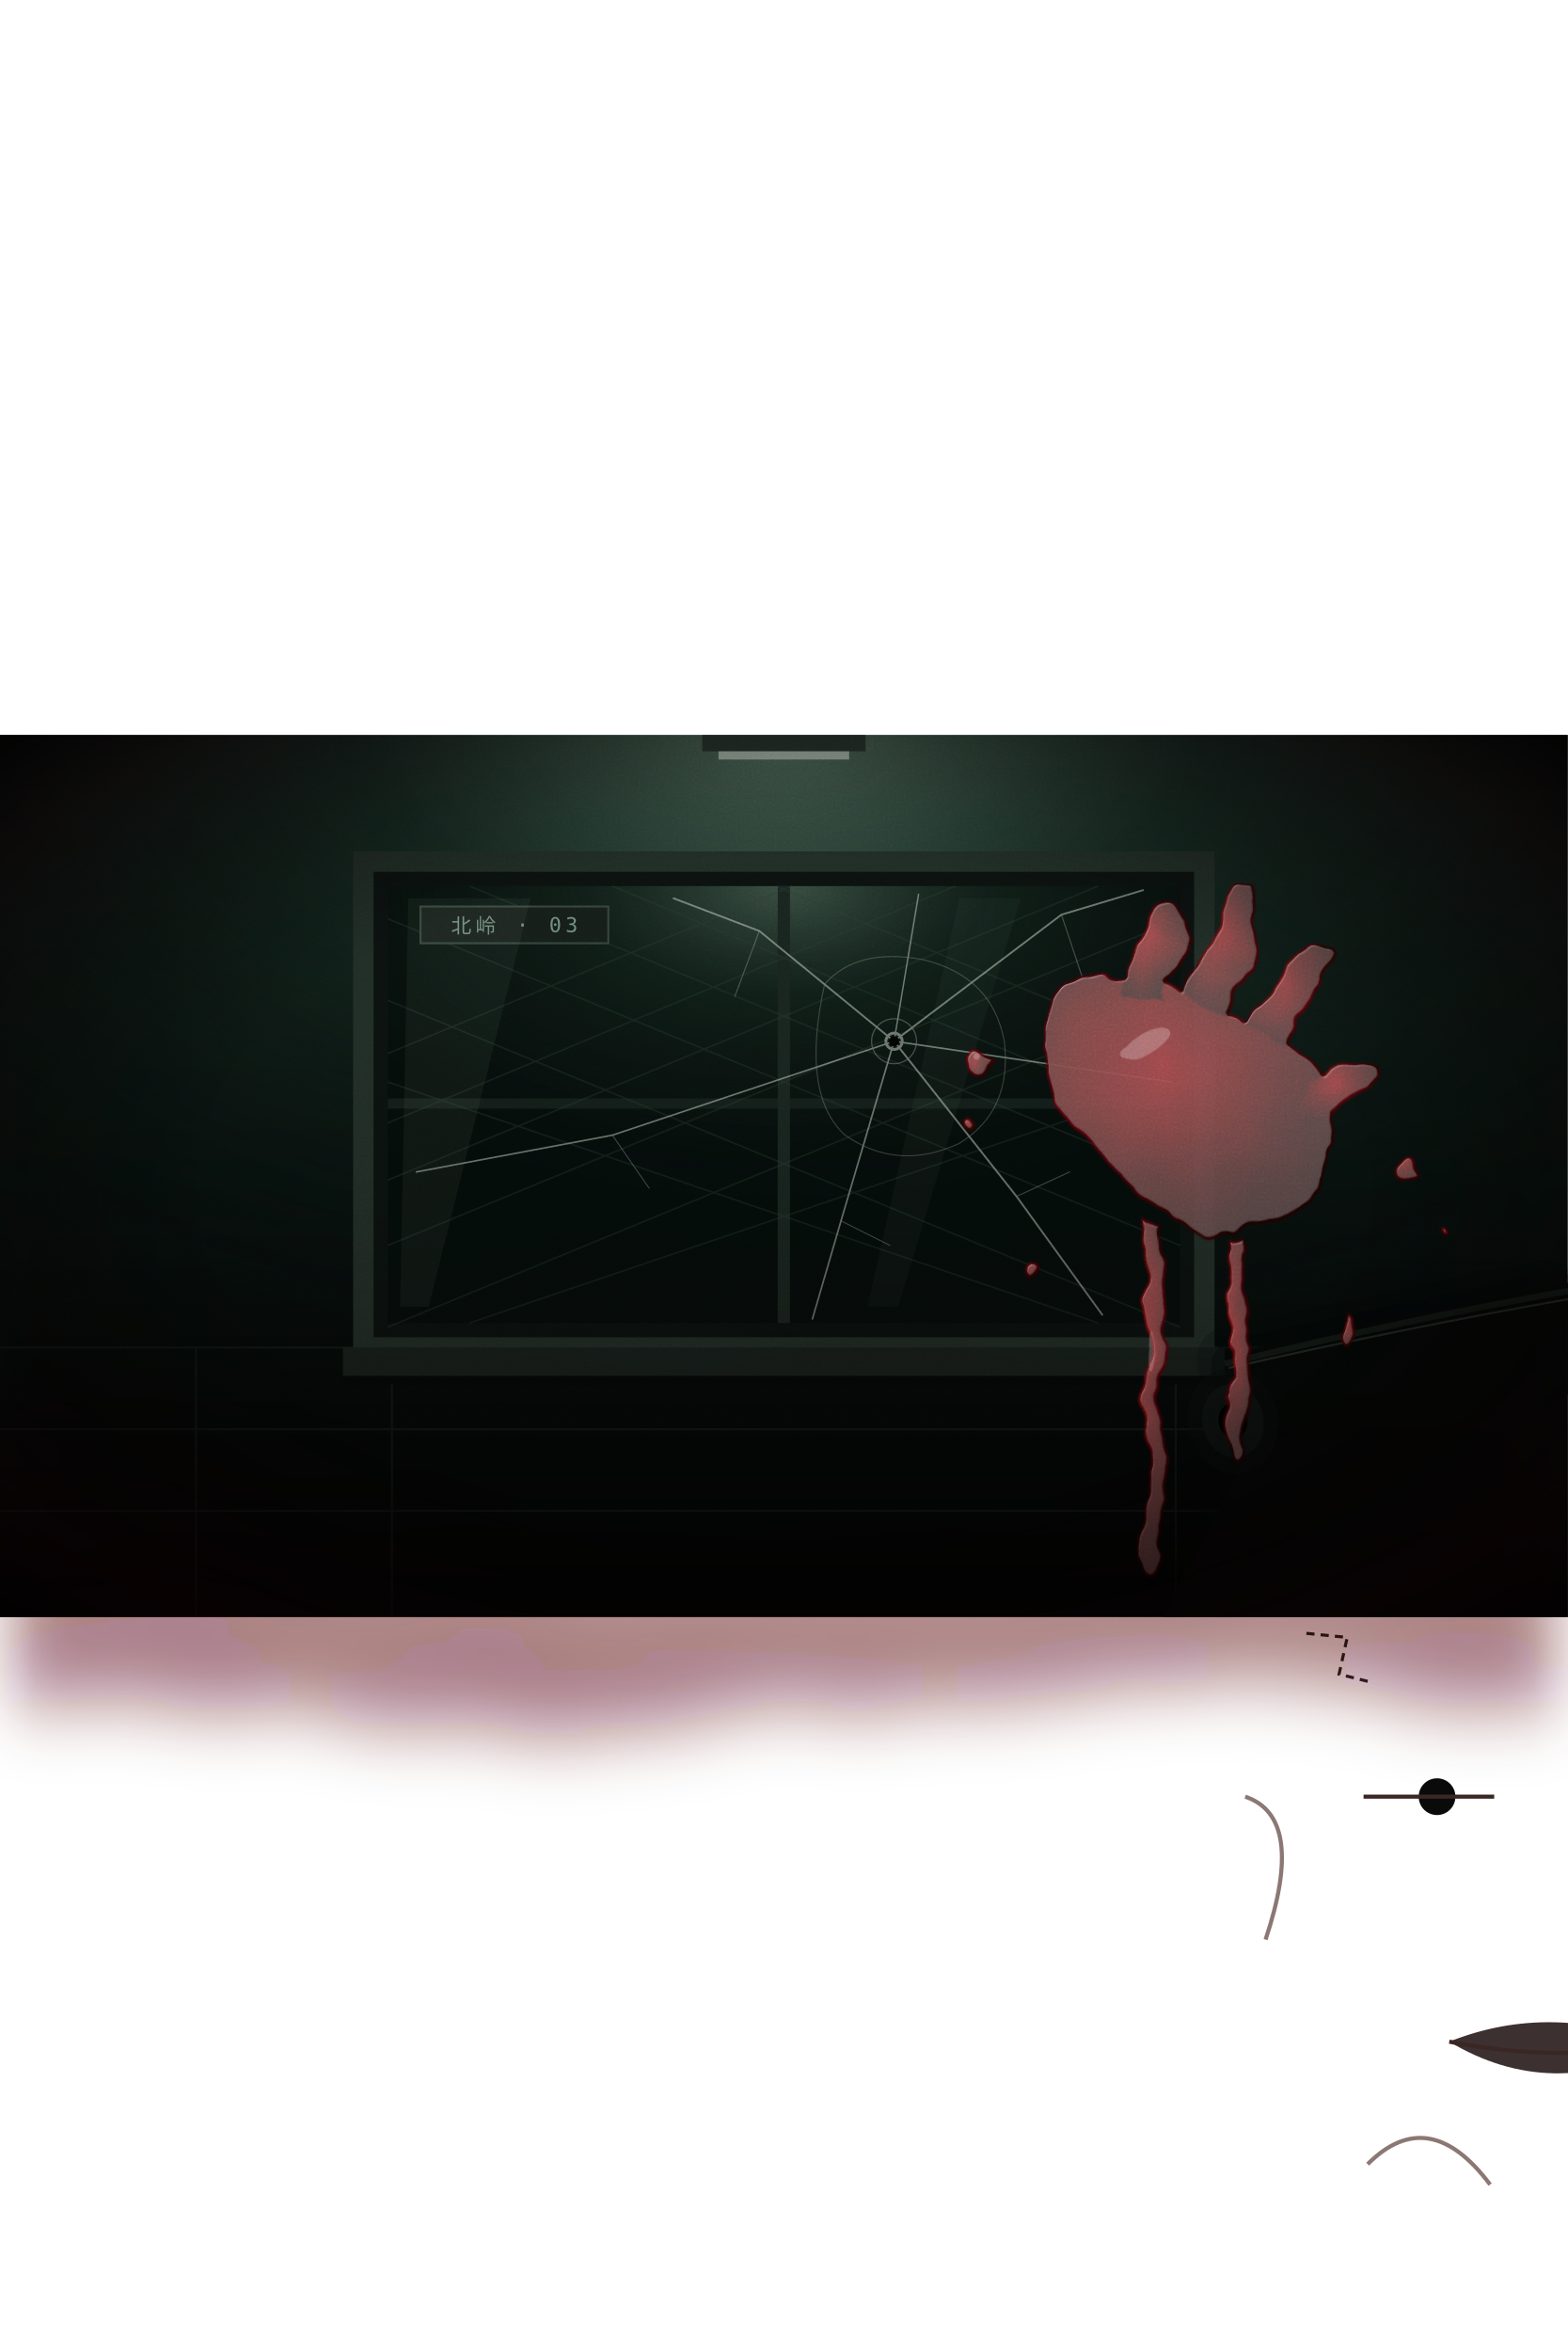
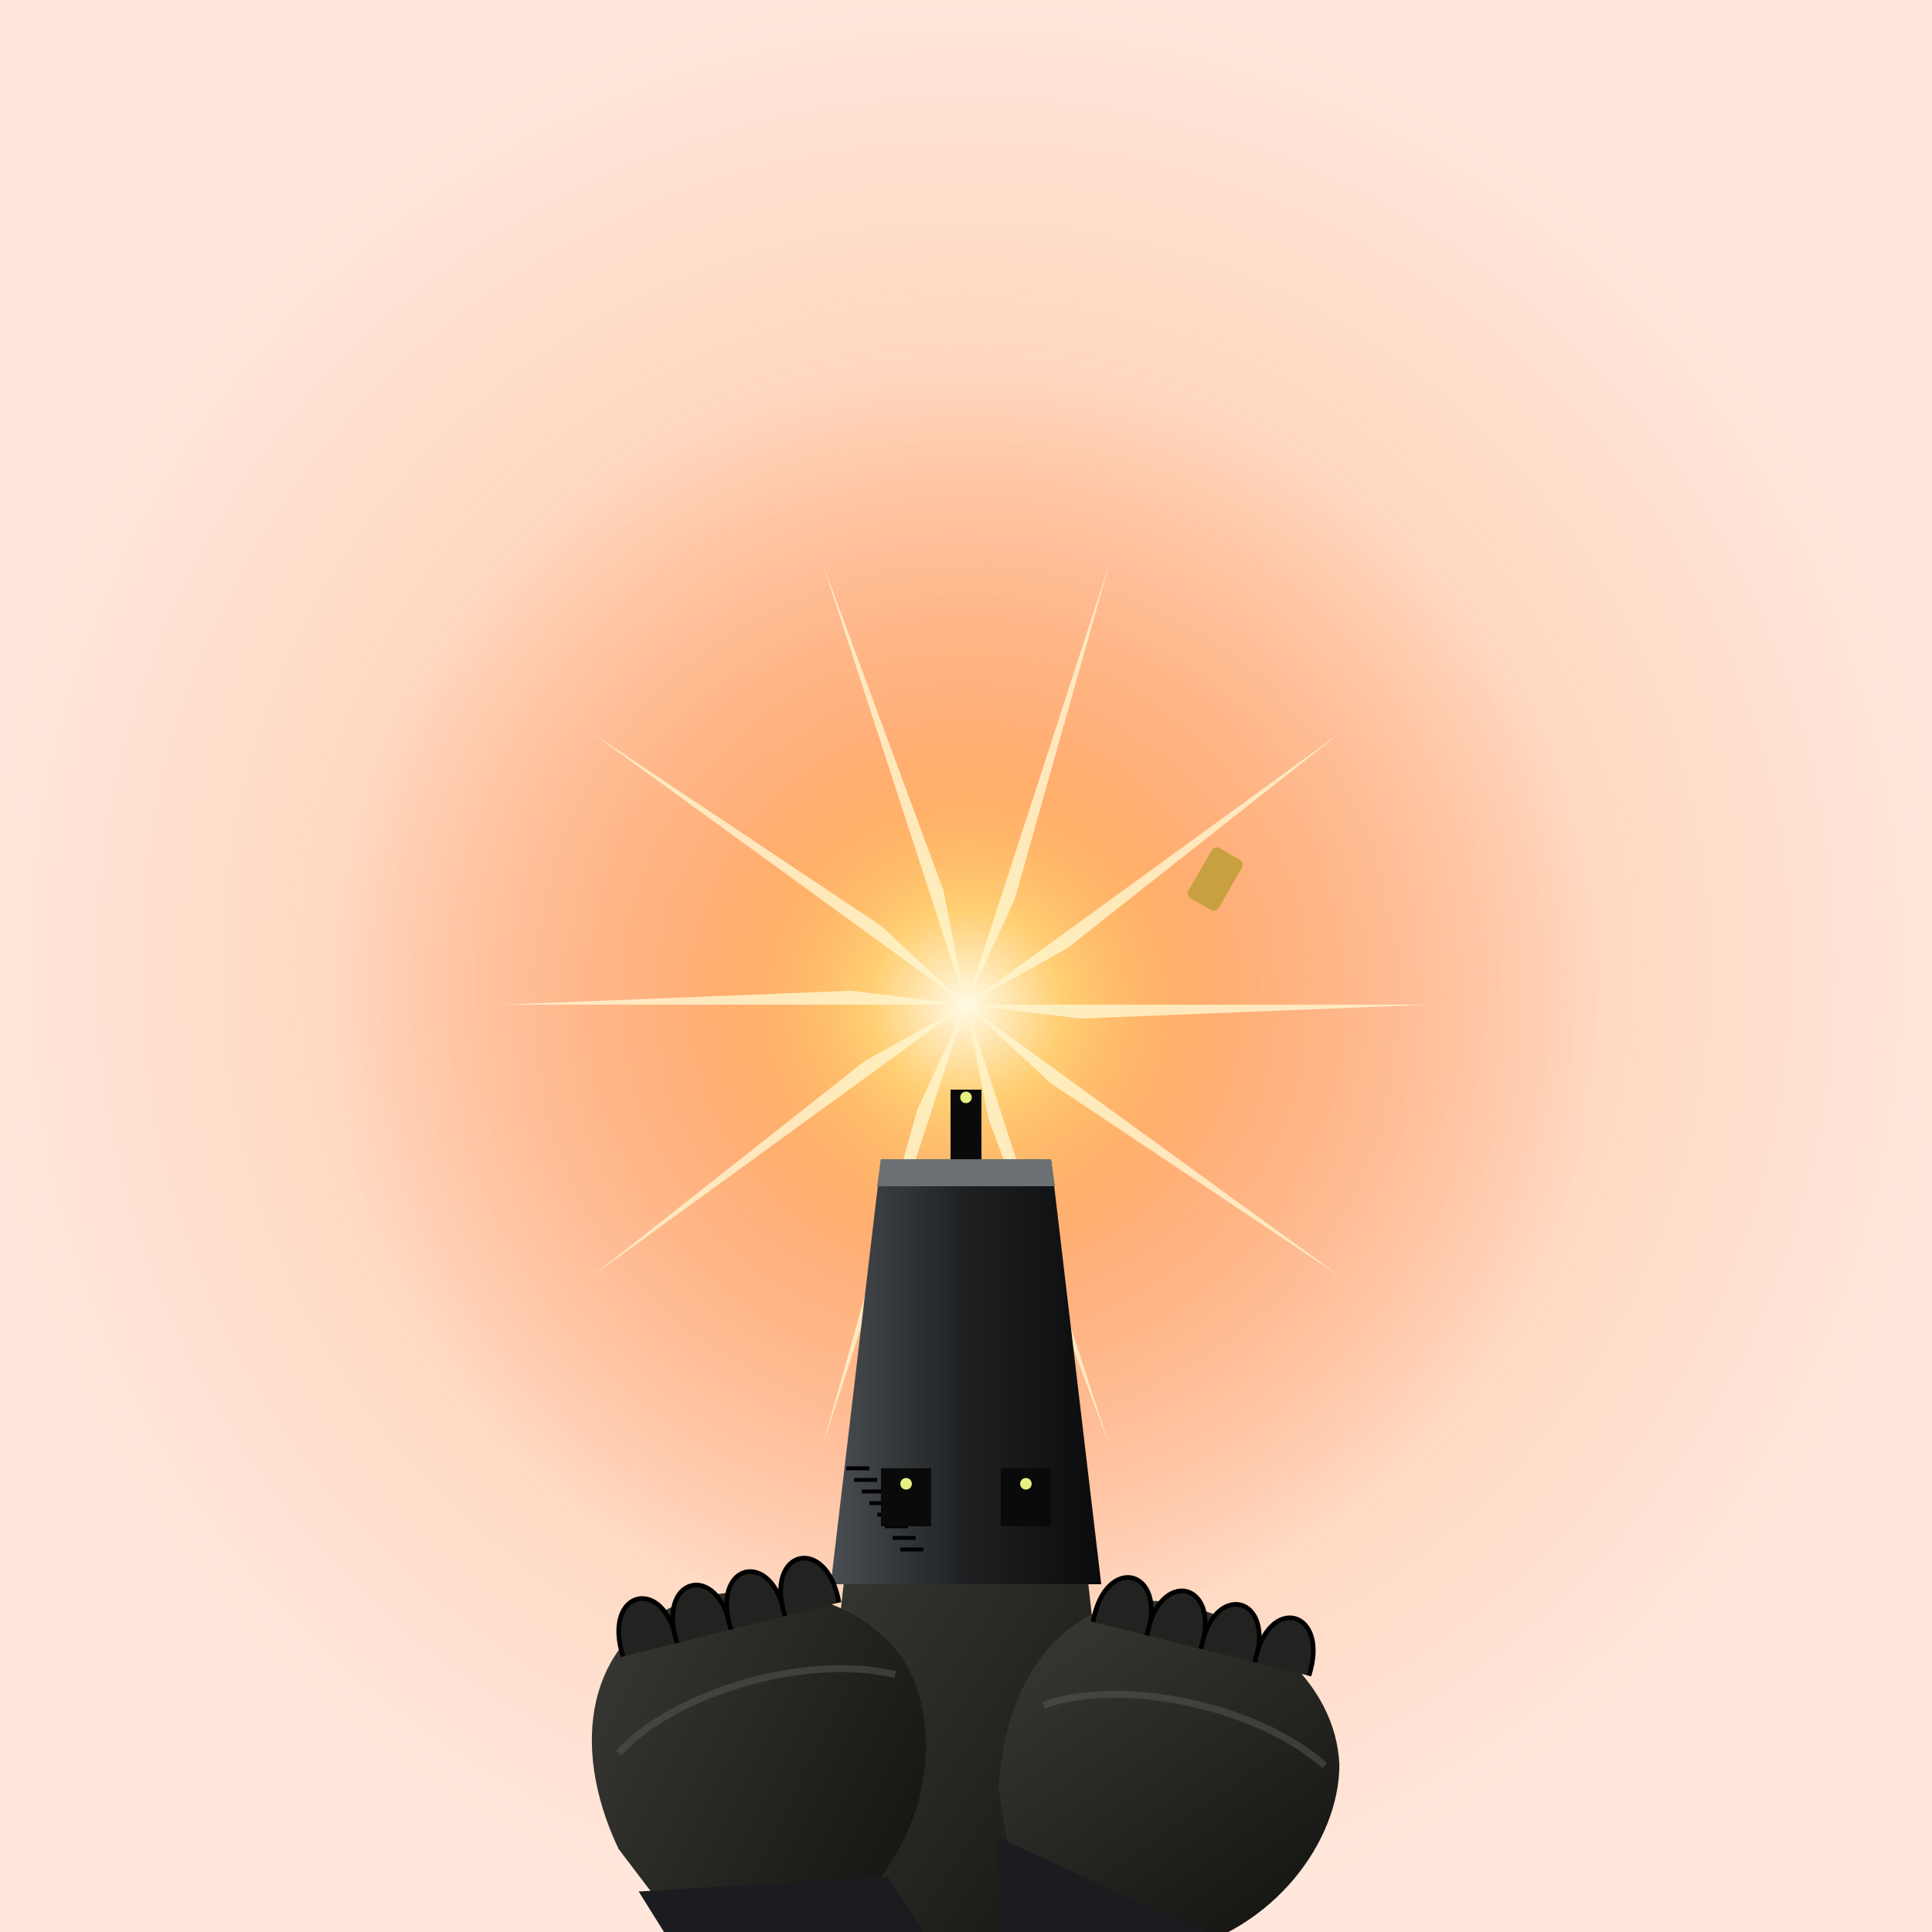
- <svg xmlns="http://www.w3.org/2000/svg" viewBox="0 0 768 432" width="512" height="768">
- ```svg
- 
+ <svg xmlns="http://www.w3.org/2000/svg" viewBox="0 0 1000 1000" width="1000" height="1000">
  <defs>
-     <linearGradient id="bg" x1="0" y1="0" x2="0" y2="1">
-       <stop offset="0" stop-color="#0c1a16" />
-       <stop offset="0.55" stop-color="#08120f" />
-       <stop offset="1" stop-color="#030605" />
+     <filter id="blur2" x="-20%" y="-20%" width="140%" height="140%">
+       <feGaussianBlur stdDeviation="2" />
+     </filter>
+     <filter id="blur4" x="-30%" y="-30%" width="160%" height="160%">
+       <feGaussianBlur stdDeviation="4" />
+     </filter>
+     <filter id="blur8" x="-40%" y="-40%" width="180%" height="180%">
+       <feGaussianBlur stdDeviation="8" />
+     </filter>
+     <filter id="blur16" x="-50%" y="-50%" width="200%" height="200%">
+       <feGaussianBlur stdDeviation="16" />
+     </filter>
+     <filter id="blur30" x="-60%" y="-60%" width="220%" height="220%">
+       <feGaussianBlur stdDeviation="30" />
+     </filter>
+     <filter id="skin" x="0" y="0" width="100%" height="100%">
+       <feTurbulence type="fractalNoise" baseFrequency="0.9" numOctaves="2" seed="3" result="n" />
+       <feColorMatrix in="n" type="matrix" values="0 0 0 0 0.25  0 0 0 0 0.14  0 0 0 0 0.1  1.6 0 0 0 -0.62" result="d" />
+       <feComposite in="d" in2="SourceGraphic" operator="in" result="dots" />
+       <feMerge>
+         <feMergeNode in="SourceGraphic" />
+         <feMergeNode in="dots" />
+       </feMerge>
+     </filter>
+     <filter id="grain" x="0" y="0" width="100%" height="100%">
+       <feTurbulence type="fractalNoise" baseFrequency="1.2" numOctaves="2" seed="7" stitchTiles="stitch" />
+       <feColorMatrix type="matrix" values="0 0 0 0 0.5  0 0 0 0 0.5  0 0 0 0 0.5  0 0 0 0.55 -0.1" />
+     </filter>
+     <filter id="rough" x="0" y="0" width="100%" height="100%">
+       <feTurbulence type="fractalNoise" baseFrequency="0.035" numOctaves="4" seed="11" />
+       <feColorMatrix type="matrix" values="0 0 0 0 0  0 0 0 0 0  0 0 0 0 0  0 0 0 -1.2 0.9" />
+     </filter>
+     <filter id="glow" x="-50%" y="-50%" width="200%" height="200%">
+       <feGaussianBlur stdDeviation="6" result="b" />
+       <feMerge>
+         <feMergeNode in="b" />
+         <feMergeNode in="SourceGraphic" />
+       </feMerge>
+     </filter>
+     <filter id="flame" x="-30%" y="-30%" width="160%" height="160%">
+       <feTurbulence type="fractalNoise" baseFrequency="0.018 0.045" numOctaves="3" seed="8" result="t" />
+       <feDisplacementMap in="SourceGraphic" in2="t" scale="70" xChannelSelector="R" yChannelSelector="G" />
+       <feGaussianBlur stdDeviation="2" />
+     </filter>
+     <filter id="smoke" x="-40%" y="-40%" width="180%" height="180%">
+       <feTurbulence type="fractalNoise" baseFrequency="0.012" numOctaves="4" seed="3" result="t" />
+       <feDisplacementMap in="SourceGraphic" in2="t" scale="120" xChannelSelector="R" yChannelSelector="G" />
+       <feGaussianBlur stdDeviation="10" />
+     </filter>
+     <filter id="motion" x="-50%" y="-50%" width="200%" height="200%">
+       <feGaussianBlur stdDeviation="14 3" />
+     </filter>
+     <linearGradient id="axeHead" x1="0" y1="0" x2="1" y2="1">
+       <stop offset="0" stop-color="#d83a2a" stop-opacity="1" />
+       <stop offset="0.6" stop-color="#8a1810" stop-opacity="1" />
+       <stop offset="1" stop-color="#3a0806" stop-opacity="1" />
    </linearGradient>
-     <radialGradient id="topLight" cx="0.5" cy="0" r="0.75">
-       <stop offset="0" stop-color="#9fd8b8" stop-opacity="0.55" />
-       <stop offset="0.35" stop-color="#4f8f73" stop-opacity="0.22" />
-       <stop offset="1" stop-color="#0a1411" stop-opacity="0" />
+     <linearGradient id="axeEdge" x1="0" y1="0" x2="1" y2="0">
+       <stop offset="0" stop-color="#f4f6f6" stop-opacity="1" />
+       <stop offset="1" stop-color="#8a9294" stop-opacity="1" />
+     </linearGradient>
+     <linearGradient id="handle" x1="0" y1="0" x2="1" y2="0">
+       <stop offset="0" stop-color="#e8c040" stop-opacity="1" />
+       <stop offset="0.5" stop-color="#b08a18" stop-opacity="1" />
+       <stop offset="1" stop-color="#5a4408" stop-opacity="1" />
+     </linearGradient>
+     <linearGradient id="glove" x1="0" y1="0" x2="1" y2="1">
+       <stop offset="0" stop-color="#3a3a36" stop-opacity="1" />
+       <stop offset="1" stop-color="#0e0e0c" stop-opacity="1" />
+     </linearGradient>
+     <linearGradient id="slide" x1="0" y1="0" x2="1" y2="0">
+       <stop offset="0" stop-color="#4a4e52" stop-opacity="1" />
+       <stop offset="0.5" stop-color="#1e2022" stop-opacity="1" />
+       <stop offset="1" stop-color="#0a0b0c" stop-opacity="1" />
+     </linearGradient>
+     <radialGradient id="flash">
+       <stop offset="0" stop-color="#fffbe8" stop-opacity="1" />
+       <stop offset="0.15" stop-color="#ffd070" stop-opacity="0.9" />
+       <stop offset="0.45" stop-color="#ff7a20" stop-opacity="0.35" />
+       <stop offset="1" stop-color="#ff5010" stop-opacity="0" />
    </radialGradient>
-     <radialGradient id="face" cx="0.48" cy="0.4" r="0.6">
-       <stop offset="0" stop-color="#c9d6c4" />
-       <stop offset="0.5" stop-color="#8fa393" />
-       <stop offset="1" stop-color="#3a4a40" />
+     <radialGradient id="whiteFlash">
+       <stop offset="0" stop-color="#fff" stop-opacity="0.95" />
+       <stop offset="0.3" stop-color="#fff" stop-opacity="0.5" />
+       <stop offset="1" stop-color="#fff" stop-opacity="0" />
    </radialGradient>
-     <linearGradient id="suit" x1="0" y1="0" x2="0" y2="1">
-       <stop offset="0" stop-color="#1e2b27" />
-       <stop offset="0.6" stop-color="#111a17" />
-       <stop offset="1" stop-color="#050807" />
+     <radialGradient id="fireCore">
+       <stop offset="0" stop-color="#fffbe0" stop-opacity="1" />
+       <stop offset="0.3" stop-color="#ffd050" stop-opacity="1" />
+       <stop offset="0.65" stop-color="#ff7010" stop-opacity="1" />
+       <stop offset="1" stop-color="#a02000" stop-opacity="0" />
+     </radialGradient>
+     <linearGradient id="jet" x1="1" y1="1" x2="0" y2="0">
+       <stop offset="0" stop-color="#fff4c0" stop-opacity="1" />
+       <stop offset="0.3" stop-color="#ffb030" stop-opacity="1" />
+       <stop offset="0.8" stop-color="#e04008" stop-opacity="1" />
+       <stop offset="1" stop-color="#801000" stop-opacity="0" />
    </linearGradient>
-     <linearGradient id="blood" x1="0" y1="0" x2="0" y2="1">
-       <stop offset="0" stop-color="#6e0f12" />
-       <stop offset="0.6" stop-color="#3f0709" />
-       <stop offset="1" stop-color="#1c0304" />
+     <linearGradient id="canister" x1="0" y1="0" x2="1" y2="0">
+       <stop offset="0" stop-color="#6a7070" stop-opacity="1" />
+       <stop offset="0.5" stop-color="#2a2e30" stop-opacity="1" />
+       <stop offset="1" stop-color="#101214" stop-opacity="1" />
    </linearGradient>
-     <radialGradient id="vig" cx="0.5" cy="0.5" r="0.72">
-       <stop offset="0.55" stop-color="#000" stop-opacity="0" />
-       <stop offset="0.85" stop-color="#000" stop-opacity="0.6" />
-       <stop offset="1" stop-color="#000" stop-opacity="0.92" />
+     <radialGradient id="orangeWash">
+       <stop offset="0" stop-color="#ff9030" stop-opacity="0.5" />
+       <stop offset="1" stop-color="#ff6010" stop-opacity="0.15" />
    </radialGradient>
-     <filter id="grain" x="0" y="0" width="100%" height="100%">
-       <feTurbulence type="fractalNoise" baseFrequency="0.85" numOctaves="3" seed="13" result="noise" />
-       <feColorMatrix in="noise" type="matrix" values="0 0 0 0 0.55                 0 0 0 0 0.75                 0 0 0 0 0.62                 0 0 0 0.35 0" result="tint" />
-       <feComposite in="tint" in2="SourceGraphic" operator="in" result="g" />
-       <feBlend in="SourceGraphic" in2="g" mode="overlay" />
-     </filter>
  </defs>
-   <rect width="768" height="432" fill="url(#bg)" />
-   <rect width="768" height="432" fill="url(#topLight)" />
-   <g stroke="#1a2c25" stroke-width="1" opacity="0.6">
-     <line x1="0" y1="300" x2="768" y2="300" />
-     <line x1="0" y1="340" x2="768" y2="340" />
-     <line x1="0" y1="380" x2="768" y2="380" />
-     <line x1="96" y1="300" x2="96" y2="432" />
-     <line x1="192" y1="300" x2="192" y2="432" />
-     <line x1="576" y1="300" x2="576" y2="432" />
-     <line x1="672" y1="300" x2="672" y2="432" />
-   </g>
-   <rect x="344" y="0" width="80" height="8" fill="#2a3f36" />
-   <rect x="352" y="8" width="64" height="4" fill="#cfeedd" opacity="0.8" />
-   <g>
-     <rect x="178" y="62" width="412" height="238" fill="#0d1613" stroke="#26372f" stroke-width="10" />
-     <rect x="190" y="74" width="388" height="214" fill="#07100d" />
-     <rect x="190" y="74" width="388" height="214" fill="url(#topLight)" opacity="0.7" />
-     <rect x="381" y="74" width="6" height="214" fill="#1d2c26" />
-     <rect x="190" y="178" width="388" height="5" fill="#1d2c26" opacity="0.7" />
-     <rect x="168" y="300" width="432" height="14" fill="#1b2823" />
-     <rect x="168" y="314" width="432" height="4" fill="#060a09" />
-     <g stroke="#2f4a3e" stroke-width="0.8" opacity="0.35">
-       <path d="M190 90 L578 250 M190 130 L578 290 M190 170 L538 288 M230 74 L578 218 M300 74 L578 190 M380 74 L578 156" />
-       <path d="M578 90 L190 250 M578 130 L190 290 M578 170 L230 288 M538 74 L190 218 M468 74 L190 190 M388 74 L190 156" />
+   <rect width="1000" height="1000" fill="url(#orangeWash)" />
+   <circle cx="500" cy="520" r="330" fill="url(#flash)" />
+   <path d="M500 520 L740 520 L559.6 527.2Z" fill="#fff6d0" opacity="0.8" />
+   <path d="M500 520 L694.2 661.1 L544 560.8Z" fill="#fff6d0" opacity="0.8" />
+   <path d="M500 520 L574.2 748.3 L511.6 578.9Z" fill="#fff6d0" opacity="0.8" />
+   <path d="M500 520 L425.8 748.3 L474.8 574.4Z" fill="#fff6d0" opacity="0.8" />
+   <path d="M500 520 L305.8 661.1 L447.6 549.2Z" fill="#fff6d0" opacity="0.8" />
+   <path d="M500 520 L260 520 L440.4 512.8Z" fill="#fff6d0" opacity="0.8" />
+   <path d="M500 520 L305.8 378.9 L456 479.2Z" fill="#fff6d0" opacity="0.8" />
+   <path d="M500 520 L425.8 291.7 L488.4 461.1Z" fill="#fff6d0" opacity="0.8" />
+   <path d="M500 520 L574.2 291.7 L525.2 465.6Z" fill="#fff6d0" opacity="0.8" />
+   <path d="M500 520 L694.2 378.9 L552.4 490.8Z" fill="#fff6d0" opacity="0.8" />
+   <g transform="translate(500 800)">
+     <path d="M-60 -10 L60 -10 L90 260 L-90 260Z" fill="url(#glove)" />
+     <path d="M-44 -200 L44 -200 L70 20 L-70 20Z" fill="url(#slide)" />
+     <path d="M-44 -200 L44 -200 L46 -186 L-46 -186Z" fill="#6a7074" />
+     <line x1="-62" y1="-40" x2="-50" y2="-40" stroke="#000" stroke-width="2" />
+     <line x1="-58" y1="-34" x2="-46" y2="-34" stroke="#000" stroke-width="2" />
+     <line x1="-54" y1="-28" x2="-42" y2="-28" stroke="#000" stroke-width="2" />
+     <line x1="-50" y1="-22" x2="-38" y2="-22" stroke="#000" stroke-width="2" />
+     <line x1="-46" y1="-16" x2="-34" y2="-16" stroke="#000" stroke-width="2" />
+     <line x1="-42" y1="-10" x2="-30" y2="-10" stroke="#000" stroke-width="2" />
+     <line x1="-38" y1="-4" x2="-26" y2="-4" stroke="#000" stroke-width="2" />
+     <line x1="-34" y1="2" x2="-22" y2="2" stroke="#000" stroke-width="2" />
+     <rect x="-8" y="-236" width="16" height="36" fill="#0a0a0a" />
+     <circle cx="0" cy="-232" r="3" fill="#e8f080" />
+     <rect x="-44" y="-40" width="26" height="30" fill="#0a0a0a" />
+     <rect x="18" y="-40" width="26" height="30" fill="#0a0a0a" />
+     <circle cx="-31" cy="-32" r="3" fill="#e8f080" />
+     <circle cx="31" cy="-32" r="3" fill="#e8f080" />
+     <g transform="translate(-110 90) rotate(-14) scale(1.2)">
+       <path d="M-70 40 C-80 -10 -60 -50 -20 -56 C20 -60 60 -40 70 -6 C78 26 60 70 20 90 L-40 110Z" fill="url(#glove)" />
+       <path d="M-48 -40 C-50 -70 -22 -70 -24 -40" fill="#222220" stroke="#000" stroke-width="2" />
+       <path d="M-24 -40 C-26 -70 2 -70 0 -40" fill="#222220" stroke="#000" stroke-width="2" />
+       <path d="M0 -40 C-2 -70 26 -70 24 -40" fill="#222220" stroke="#000" stroke-width="2" />
+       <path d="M24 -40 C22 -70 50 -70 48 -40" fill="#222220" stroke="#000" stroke-width="2" />
+       <path d="M-60 0 C-30 -20 30 -22 64 -4" stroke="#5a5a54" stroke-width="3" fill="none" opacity="0.5" />
+       <path d="M-66 60 L-40 140 L60 140 L40 80Z" fill="#1a1c20" />
    </g>
-     <rect x="206" y="84" width="92" height="18" fill="#1a241f" stroke="#3a5146" stroke-width="1" />
-     <text x="252" y="97" font-family="monospace" font-size="10" fill="#7fa894" text-anchor="middle" letter-spacing="2">北岭 · 03</text>
-     <path d="M200 80 L260 80 L210 280 L196 280 Z" fill="#bfe6d2" opacity="0.06" />
-     <path d="M470 80 L500 80 L440 280 L425 280 Z" fill="#bfe6d2" opacity="0.04" />
-   </g>
-   <g stroke="#cfe9dc" fill="none" stroke-linecap="round" opacity="0.55">
-     <circle cx="438" cy="150" r="4" stroke-width="1.4" />
-     <circle cx="438" cy="150" r="11" stroke-width="0.6" opacity="0.6" />
-     <path d="M438 150 L372 96 L330 80" stroke-width="0.9" />
-     <path d="M438 150 L520 88 L560 76" stroke-width="0.9" />
-     <path d="M438 150 L574 170" stroke-width="0.8" />
-     <path d="M438 150 L498 226 L540 284" stroke-width="0.9" />
-     <path d="M438 150 L412 238 L398 286" stroke-width="0.8" />
-     <path d="M438 150 L300 196 L204 214" stroke-width="0.8" />
-     <path d="M438 150 L450 78" stroke-width="0.7" />
-     <path d="M404 122 Q420 104 452 110 Q486 118 492 150 Q496 184 470 200 Q440 214 414 196 Q392 176 404 122" stroke-width="0.5" opacity="0.5" />
-     <path d="M372 96 L360 128 M520 88 L530 118 M498 226 L524 214 M300 196 L318 222 M412 238 L436 250" stroke-width="0.5" opacity="0.6" />
-   </g>
-   <circle cx="438" cy="150" r="2.5" fill="#020403" />
-   <g>
-     <g opacity="0.18" fill="#020403">
-       <path d="M560 432 L610 330 L768 300 L768 432 Z" transform="translate(-6,-4)" />
-       <rect x="590" y="296" width="190" height="62" rx="16" transform="rotate(-12 590 296) translate(-6,-4)" />
-     </g>
-     <g opacity="0.35" fill="#040807">
-       <path d="M566 432 L614 334 L768 306 L768 432 Z" transform="translate(-3,-2)" />
-       <rect x="594" y="300" width="186" height="58" rx="14" transform="rotate(-12 594 300) translate(-3,-2)" />
-     </g>
-     <g fill="#060b09">
-       <path d="M570 432 L618 338 L768 310 L768 432 Z" />
-       <rect x="598" y="304" width="182" height="54" rx="12" transform="rotate(-12 598 304)" />
-     </g>
-     <ellipse cx="604" cy="336" rx="22" ry="26" fill="#0b1411" opacity="0.5" transform="rotate(-12 604 336)" />
-     <ellipse cx="604" cy="336" rx="15" ry="18" fill="#101c18" opacity="0.8" transform="rotate(-12 604 336)" />
-     <ellipse cx="604" cy="336" rx="7" ry="8.5" fill="#000" transform="rotate(-12 604 336)" />
-     <path d="M600 308 Q690 286 770 272" stroke="#7fb89c" stroke-width="3" fill="none" opacity="0.12" />
-     <path d="M602 310 Q690 290 770 276" stroke="#a8d8c0" stroke-width="1" fill="none" opacity="0.2" />
-   </g>```svg
- 
- <g id="glass-pane">
-     <rect x="0" y="0" width="1920" height="1080" fill="url(#glassGrad)" opacity="0.18" />
-     <path d="M1180 120 L1260 380 L1210 610 M1260 380 L1420 330 M1260 380 L1330 560" stroke="#cfd8dc" stroke-width="1.5" opacity="0.35" fill="none" />
-   </g>
-   <g id="mimic-head" transform="translate(760 560)">
-     <animateTransform attributeName="transform" type="rotate" additive="sum" values="0;-14;-18;-16" keyTimes="0;0.4;0.8;1" dur="6s" fill="freeze" />
-     <path d="M-40 260 Q-30 170 -60 110 L60 110 Q40 170 50 260 Z" fill="url(#skinGrad)" opacity="0.9" />
-     <path d="M-150 -40 Q-160 -210 0 -240 Q170 -230 165 -50 Q170 80 90 140 Q0 190 -90 140 Q-160 80 -150 -40 Z" fill="url(#skinGrad)" />
-     <path d="M-150 -40 Q-120 -30 -140 30 M160 -60 Q130 -20 150 40 M-90 140 Q-60 110 -30 150 M20 -238 Q30 -200 10 -170" stroke="#5a3d38" stroke-width="2" fill="none" opacity="0.7" />
-     <path d="M-120 -120 L-100 -118 L-104 -100 L-88 -96 M100 -150 L118 -144 L112 -128" stroke="#3a2622" stroke-width="1.5" fill="none" stroke-dasharray="4 3" />
-     <path d="M-150 -40 Q-175 -60 -168 -95 Q-150 -70 -140 -80" fill="url(#skinGrad)" opacity="0.85" />
-     <g id="eye-left">
-       <ellipse cx="-60" cy="-40" rx="32" ry="16" fill="url(#eyeGrad)" />
-       <circle cx="-56" cy="-40" r="9" fill="#0a0a0a" />
-       <path d="M-92 -40 Q-60 -40 -28 -40" fill="url(#skinGrad)" stroke="#3a2622" stroke-width="2">
-         <animate attributeName="d" dur="3.7s" repeatCount="indefinite" values="M-92 -40 Q-60 -62 -28 -40;M-92 -40 Q-60 -62 -28 -40;M-92 -40 Q-60 -18 -28 -40;M-92 -40 Q-60 -62 -28 -40" keyTimes="0;0.7;0.78;1" />
-       </path>
-     </g>
-     <g id="eye-right">
-       <ellipse cx="70" cy="-44" rx="30" ry="15" fill="url(#eyeGrad)" />
-       <circle cx="78" cy="-42" r="8" fill="#0a0a0a" />
-       <path d="M40 -44 Q70 -64 100 -44" fill="url(#skinGrad)" stroke="#3a2622" stroke-width="2">
-         <animate attributeName="d" dur="1.3s" repeatCount="indefinite" begin="0.4s" values="M40 -44 Q70 -64 100 -44;M40 -44 Q70 -22 100 -44;M40 -44 Q70 -30 100 -44;M40 -44 Q70 -64 100 -44" keyTimes="0;0.15;0.6;1" />
-       </path>
-     </g>
-     <path d="M-50 80 Q0 60 55 82 Q0 110 -50 80 Z" fill="#1a0c0c" opacity="0.85" />
-     <path d="M-50 80 Q0 90 55 82" stroke="#3a2622" stroke-width="2" fill="none" />
-     <g id="temple-core" transform="translate(150 -100)">
-       <circle r="10" fill="url(#coreGrad)">
-         <animate attributeName="r" values="10;58;64;60" keyTimes="0;0.3;0.7;1" dur="6s" fill="freeze" />
-       </circle>
-       <path d="M-30 -40 L-10 -60 L10 -38 L40 -52 L34 -18 L62 0 L30 20 L44 50 L8 36 L-10 62 L-24 30 L-56 30 L-38 0 L-60 -24 Z" fill="none" stroke="url(#tissueGrad)" stroke-width="5" stroke-linejoin="round" opacity="0">
-         <animate attributeName="opacity" values="0;1" begin="0.8s" dur="1s" fill="freeze" />
-       </path>
-       <circle r="22" fill="#000" />
+     <g transform="translate(110 100) rotate(14) scale(1.2)">
+       <path d="M-70 40 C-80 -10 -60 -50 -20 -56 C20 -60 60 -40 70 -6 C78 26 60 70 20 90 L-40 110Z" fill="url(#glove)" />
+       <path d="M-48 -40 C-50 -70 -22 -70 -24 -40" fill="#222220" stroke="#000" stroke-width="2" />
+       <path d="M-24 -40 C-26 -70 2 -70 0 -40" fill="#222220" stroke="#000" stroke-width="2" />
+       <path d="M0 -40 C-2 -70 26 -70 24 -40" fill="#222220" stroke="#000" stroke-width="2" />
+       <path d="M24 -40 C22 -70 50 -70 48 -40" fill="#222220" stroke="#000" stroke-width="2" />
+       <path d="M-60 0 C-30 -20 30 -22 64 -4" stroke="#5a5a54" stroke-width="3" fill="none" opacity="0.5" />
+       <path d="M-66 60 L-40 140 L60 140 L40 80Z" fill="#1a1c20" />
    </g>
  </g>
-   <g id="splatter" fill="url(#bloodGrad)">
-     <g opacity="0">
-       <animate attributeName="opacity" values="0;1" begin="1.6s" dur="2.5s" fill="freeze" />
-       <path d="M1180 300 Q1230 270 1270 310 Q1320 290 1300 350 Q1350 380 1290 395 Q1270 450 1230 400 Q1170 420 1185 370 Q1140 340 1180 300 Z" />
-       <circle cx="1350" cy="260" r="14" />
-       <circle cx="1390" cy="330" r="8" />
-       <circle cx="1140" cy="250" r="10" />
-       <circle cx="1420" cy="410" r="6" />
-       <ellipse cx="1330" cy="460" rx="18" ry="10" transform="rotate(30 1330 460)" />
-       <path d="M1250 395 Q1255 470 1248 560 Q1244 600 1252 640" stroke="url(#bloodGrad)" stroke-width="9" fill="none" stroke-linecap="round">
-         <animate attributeName="d" begin="3s" dur="9s" fill="freeze" values="M1250 395 Q1255 410 1250 420 Q1248 425 1250 430;M1250 395 Q1255 470 1248 560 Q1244 600 1252 640" />
-       </path>
-       <path d="M1300 380 Q1304 440 1298 500" stroke="url(#bloodGrad)" stroke-width="5" fill="none" stroke-linecap="round">
-         <animate attributeName="d" begin="3.5s" dur="11s" fill="freeze" values="M1300 380 Q1302 385 1300 390;M1300 380 Q1304 440 1298 500" />
-       </path>
-     </g>
-   </g>
-   <g id="tissue-shreds" fill="url(#tissueGrad)" stroke="#5a3d38" stroke-width="1.2">
-     <path d="M1210 340 l24 -6 l-4 14 l18 4 l-26 10 l-6 -8 z" opacity="0">
-       <animate attributeName="opacity" values="0;0.95" begin="2s" dur="1.5s" fill="freeze" />
-       <animateTransform attributeName="transform" type="translate" values="0 0;0 3;2 22" begin="4s" dur="12s" fill="freeze" />
-     </path>
-     <path d="M1320 300 l18 2 l-6 12 l14 10 l-22 -2 l-8 -12 z" opacity="0">
-       <animate attributeName="opacity" values="0;0.9" begin="2.3s" dur="1.5s" fill="freeze" />
-       <animateTransform attributeName="transform" type="translate" values="0 0;-1 16" begin="4.5s" dur="14s" fill="freeze" />
-     </path>
-     <path d="M1270 430 q10 -8 22 -2 q-4 10 -18 12 z" opacity="0">
-       <animate attributeName="opacity" values="0;0.85" begin="2.6s" dur="1.5s" fill="freeze" />
-     </path>
-   </g>
-   <g id="midair-droplets" fill="url(#bloodGrad)">
-     <circle cx="930" cy="470" r="7">
-       <animate attributeName="cx" values="930;1180" dur="2.8s" begin="0.9s" fill="freeze" />
-       <animate attributeName="cy" values="470;330" dur="2.8s" begin="0.9s" fill="freeze" />
-       <animate attributeName="opacity" values="1;1;0" keyTimes="0;0.9;1" dur="2.8s" begin="0.9s" fill="freeze" />
-     </circle>
-     <circle cx="940" cy="460" r="4">
-       <animate attributeName="cx" values="940;1340" dur="3.4s" begin="1s" fill="freeze" />
-       <animate attributeName="cy" values="460;265" dur="3.4s" begin="1s" fill="freeze" />
-       <animate attributeName="opacity" values="1;1;0" keyTimes="0;0.9;1" dur="3.4s" begin="1s" fill="freeze" />
-     </circle>
-     <rect x="925" y="455" width="14" height="6" fill="url(#tissueGrad)">
-       <animate attributeName="x" values="925;1215" dur="3.1s" begin="1.1s" fill="freeze" />
-       <animate attributeName="y" values="455;340" dur="3.1s" begin="1.1s" fill="freeze" />
-       <animateTransform attributeName="transform" type="rotate" values="0 930 458;260 1220 342" dur="3.1s" begin="1.1s" fill="freeze" />
-       <animate attributeName="opacity" values="1;1;0" keyTimes="0;0.9;1" dur="3.1s" begin="1.1s" fill="freeze" />
-     </rect>
-   </g>```svg
-   
-   <filter id="wetBloodEnd" x="-20%" y="-20%" width="140%" height="140%">
-     <feTurbulence type="fractalNoise" baseFrequency="0.035" numOctaves="3" seed="7" result="n" />
-     <feDisplacementMap in="SourceGraphic" in2="n" scale="14" xChannelSelector="R" yChannelSelector="G" result="d" />
-     <feGaussianBlur in="d" stdDeviation="0.6" result="b" />
-     <feSpecularLighting in="b" surfaceScale="4" specularConstant="0.9" specularExponent="28" lighting-color="#ffd9d9" result="spec">
-       <feDistantLight azimuth="235" elevation="55" />
-     </feSpecularLighting>
-     <feComposite in="spec" in2="b" operator="in" result="specIn" />
-     <feComposite in="b" in2="specIn" operator="arithmetic" k1="0" k2="1" k3="0.55" k4="0" />
-   </filter>
-   <filter id="stopMotionJitter" x="-10%" y="-10%" width="120%" height="120%">
-     <feTurbulence type="turbulence" baseFrequency="0.02" numOctaves="1" seed="1" result="j">
-       <animate attributeName="seed" values="1;4;9;2;7;5" dur="0.5s" calcMode="discrete" repeatCount="indefinite" />
-     </feTurbulence>
-     <feDisplacementMap in="SourceGraphic" in2="j" scale="5" />
-   </filter>
-   <filter id="grainEnd" x="0" y="0" width="100%" height="100%">
-     <feTurbulence type="fractalNoise" baseFrequency="0.9" numOctaves="2" seed="3" stitchTiles="stitch" result="g">
-       <animate attributeName="seed" values="3;11;6;14;8" dur="0.42s" calcMode="discrete" repeatCount="indefinite" />
-     </feTurbulence>
-     <feColorMatrix type="saturate" values="0" />
-     <feComponentTransfer>
-       <feFuncA type="table" tableValues="0 0.22" />
-     </feComponentTransfer>
-   </filter>
-   <filter id="mistBlurEnd" x="-30%" y="-30%" width="160%" height="160%">
-     <feTurbulence type="fractalNoise" baseFrequency="0.008 0.02" numOctaves="4" seed="21" result="m" />
-     <feDisplacementMap in="SourceGraphic" in2="m" scale="60" />
-     <feGaussianBlur stdDeviation="18" />
-   </filter>
-   <radialGradient id="bloodDropEnd" cx="40%" cy="35%" r="70%">
-     <stop offset="0" stop-color="#b3121a" />
-     <stop offset="0.55" stop-color="#6e0409" />
-     <stop offset="1" stop-color="#2a0003" />
-   </radialGradient>
-   <radialGradient id="vignetteEnd" cx="50%" cy="50%" r="72%">
-     <stop offset="0.5" stop-color="#000" stop-opacity="0" />
-     <stop offset="0.85" stop-color="#0a0002" stop-opacity="0.6" />
-     <stop offset="1" stop-color="#000" stop-opacity="0.95" />
-   </radialGradient>
-   <linearGradient id="mistGradEnd" x1="0" y1="1" x2="0" y2="0">
-     <stop offset="0" stop-color="#5a0008" stop-opacity="0.55" />
-     <stop offset="0.6" stop-color="#3a0006" stop-opacity="0.2" />
-     <stop offset="1" stop-color="#1a0003" stop-opacity="0" />
-   </linearGradient>
-   <g id="glassBlood" filter="url(#stopMotionJitter)">
-     <g filter="url(#wetBloodEnd)" fill="url(#bloodDropEnd)" opacity="0.92">
-       <path d="M520 120 C560 110 610 130 640 160 C660 190 650 230 620 240 C590 250 560 230 540 210 C515 185 495 140 520 120 Z" />
-       <path d="M548 128 C552 100 560 80 572 78 C582 80 578 110 570 132 Z" />
-       <path d="M580 124 C590 92 602 70 614 72 C622 78 612 108 600 134 Z" />
-       <path d="M610 138 C624 112 640 98 650 102 C656 110 640 134 626 152 Z" />
-       <path d="M634 170 C652 156 670 152 674 160 C674 170 656 182 640 190 Z" />
-       <path d="M560 235 C558 290 562 340 556 400 C555 412 566 414 567 402 C570 340 566 290 570 238 Z">
-         <animate attributeName="d" dur="4s" calcMode="discrete" repeatCount="indefinite" values="M560 235 C558 290 562 340 556 400 C555 412 566 414 567 402 C570 340 566 290 570 238 Z;                   M560 235 C558 300 562 360 556 440 C555 452 566 454 567 442 C570 360 566 300 570 238 Z;                   M560 235 C558 310 562 380 556 480 C555 492 566 494 567 482 C570 380 566 310 570 238 Z" />
-       </path>
-       <path d="M600 245 C599 280 603 310 598 350 C597 360 607 361 608 351 C611 312 607 280 609 246 Z">
-         <animate attributeName="d" dur="5s" calcMode="discrete" repeatCount="indefinite" values="M600 245 C599 280 603 310 598 350 C597 360 607 361 608 351 C611 312 607 280 609 246 Z;                   M600 245 C599 290 603 330 598 390 C597 400 607 401 608 391 C611 332 607 290 609 246 Z" />
-       </path>
-       <circle cx="480" cy="160" r="6" />
-       <circle cx="470" cy="190" r="3.5" />
-       <circle cx="690" cy="210" r="5" />
-       <circle cx="705" cy="240" r="2.5" />
-       <circle cx="505" cy="260" r="4" />
-       <ellipse cx="660" cy="290" rx="3" ry="7" />
-     </g>
-     <g fill="#ffe6e6" opacity="0.35">
-       <ellipse cx="560" cy="150" rx="14" ry="5" transform="rotate(-20 560 150)" />
-       <ellipse cx="562" cy="300" rx="1.5" ry="10" />
-       <circle cx="478" cy="157" r="1.6" />
-     </g>
-   </g>
-   <g id="stopMotionFrame">
-     <animateTransform attributeName="transform" type="translate" dur="0.66s" calcMode="discrete" repeatCount="indefinite" values="0 0;1.5 -1;-1 0.5;0.5 1.5;-1.5 -0.5;0 0" />
-     <rect width="100%" height="100%" fill="#000" opacity="0">
-       <animate attributeName="opacity" dur="0.66s" calcMode="discrete" repeatCount="indefinite" values="0;0.06;0;0.1;0;0.04" />
-     </rect>
-     <line x1="230" y1="0" x2="232" y2="100%" stroke="#e8d6d6" stroke-width="0.8" opacity="0">
-       <animate attributeName="opacity" dur="1.3s" calcMode="discrete" repeatCount="indefinite" values="0;0.3;0;0;0.15;0" />
-     </line>
-     <line x1="710" y1="0" x2="707" y2="100%" stroke="#e8d6d6" stroke-width="0.6" opacity="0">
-       <animate attributeName="opacity" dur="0.9s" calcMode="discrete" repeatCount="indefinite" values="0;0;0.25;0" />
-     </line>
-   </g>
-   <g id="bloodMist" style="mix-blend-mode:multiply">
-     <rect x="-10%" y="40%" width="120%" height="70%" fill="url(#mistGradEnd)" filter="url(#mistBlurEnd)">
-       <animateTransform attributeName="transform" type="translate" dur="12s" repeatCount="indefinite" values="0 0;-30 -8;0 0" />
-     </rect>
-     <rect width="100%" height="100%" fill="#4a0008" opacity="0.18" />
-   </g>
-   <rect width="100%" height="100%" filter="url(#grainEnd)" style="mix-blend-mode:overlay" pointer-events="none" />
-   <rect width="100%" height="100%" fill="url(#vignetteEnd)" pointer-events="none" />
+   <rect x="620" y="440" width="18" height="30" rx="3" fill="#c8a040" transform="rotate(30 629 455)" />
</svg>
